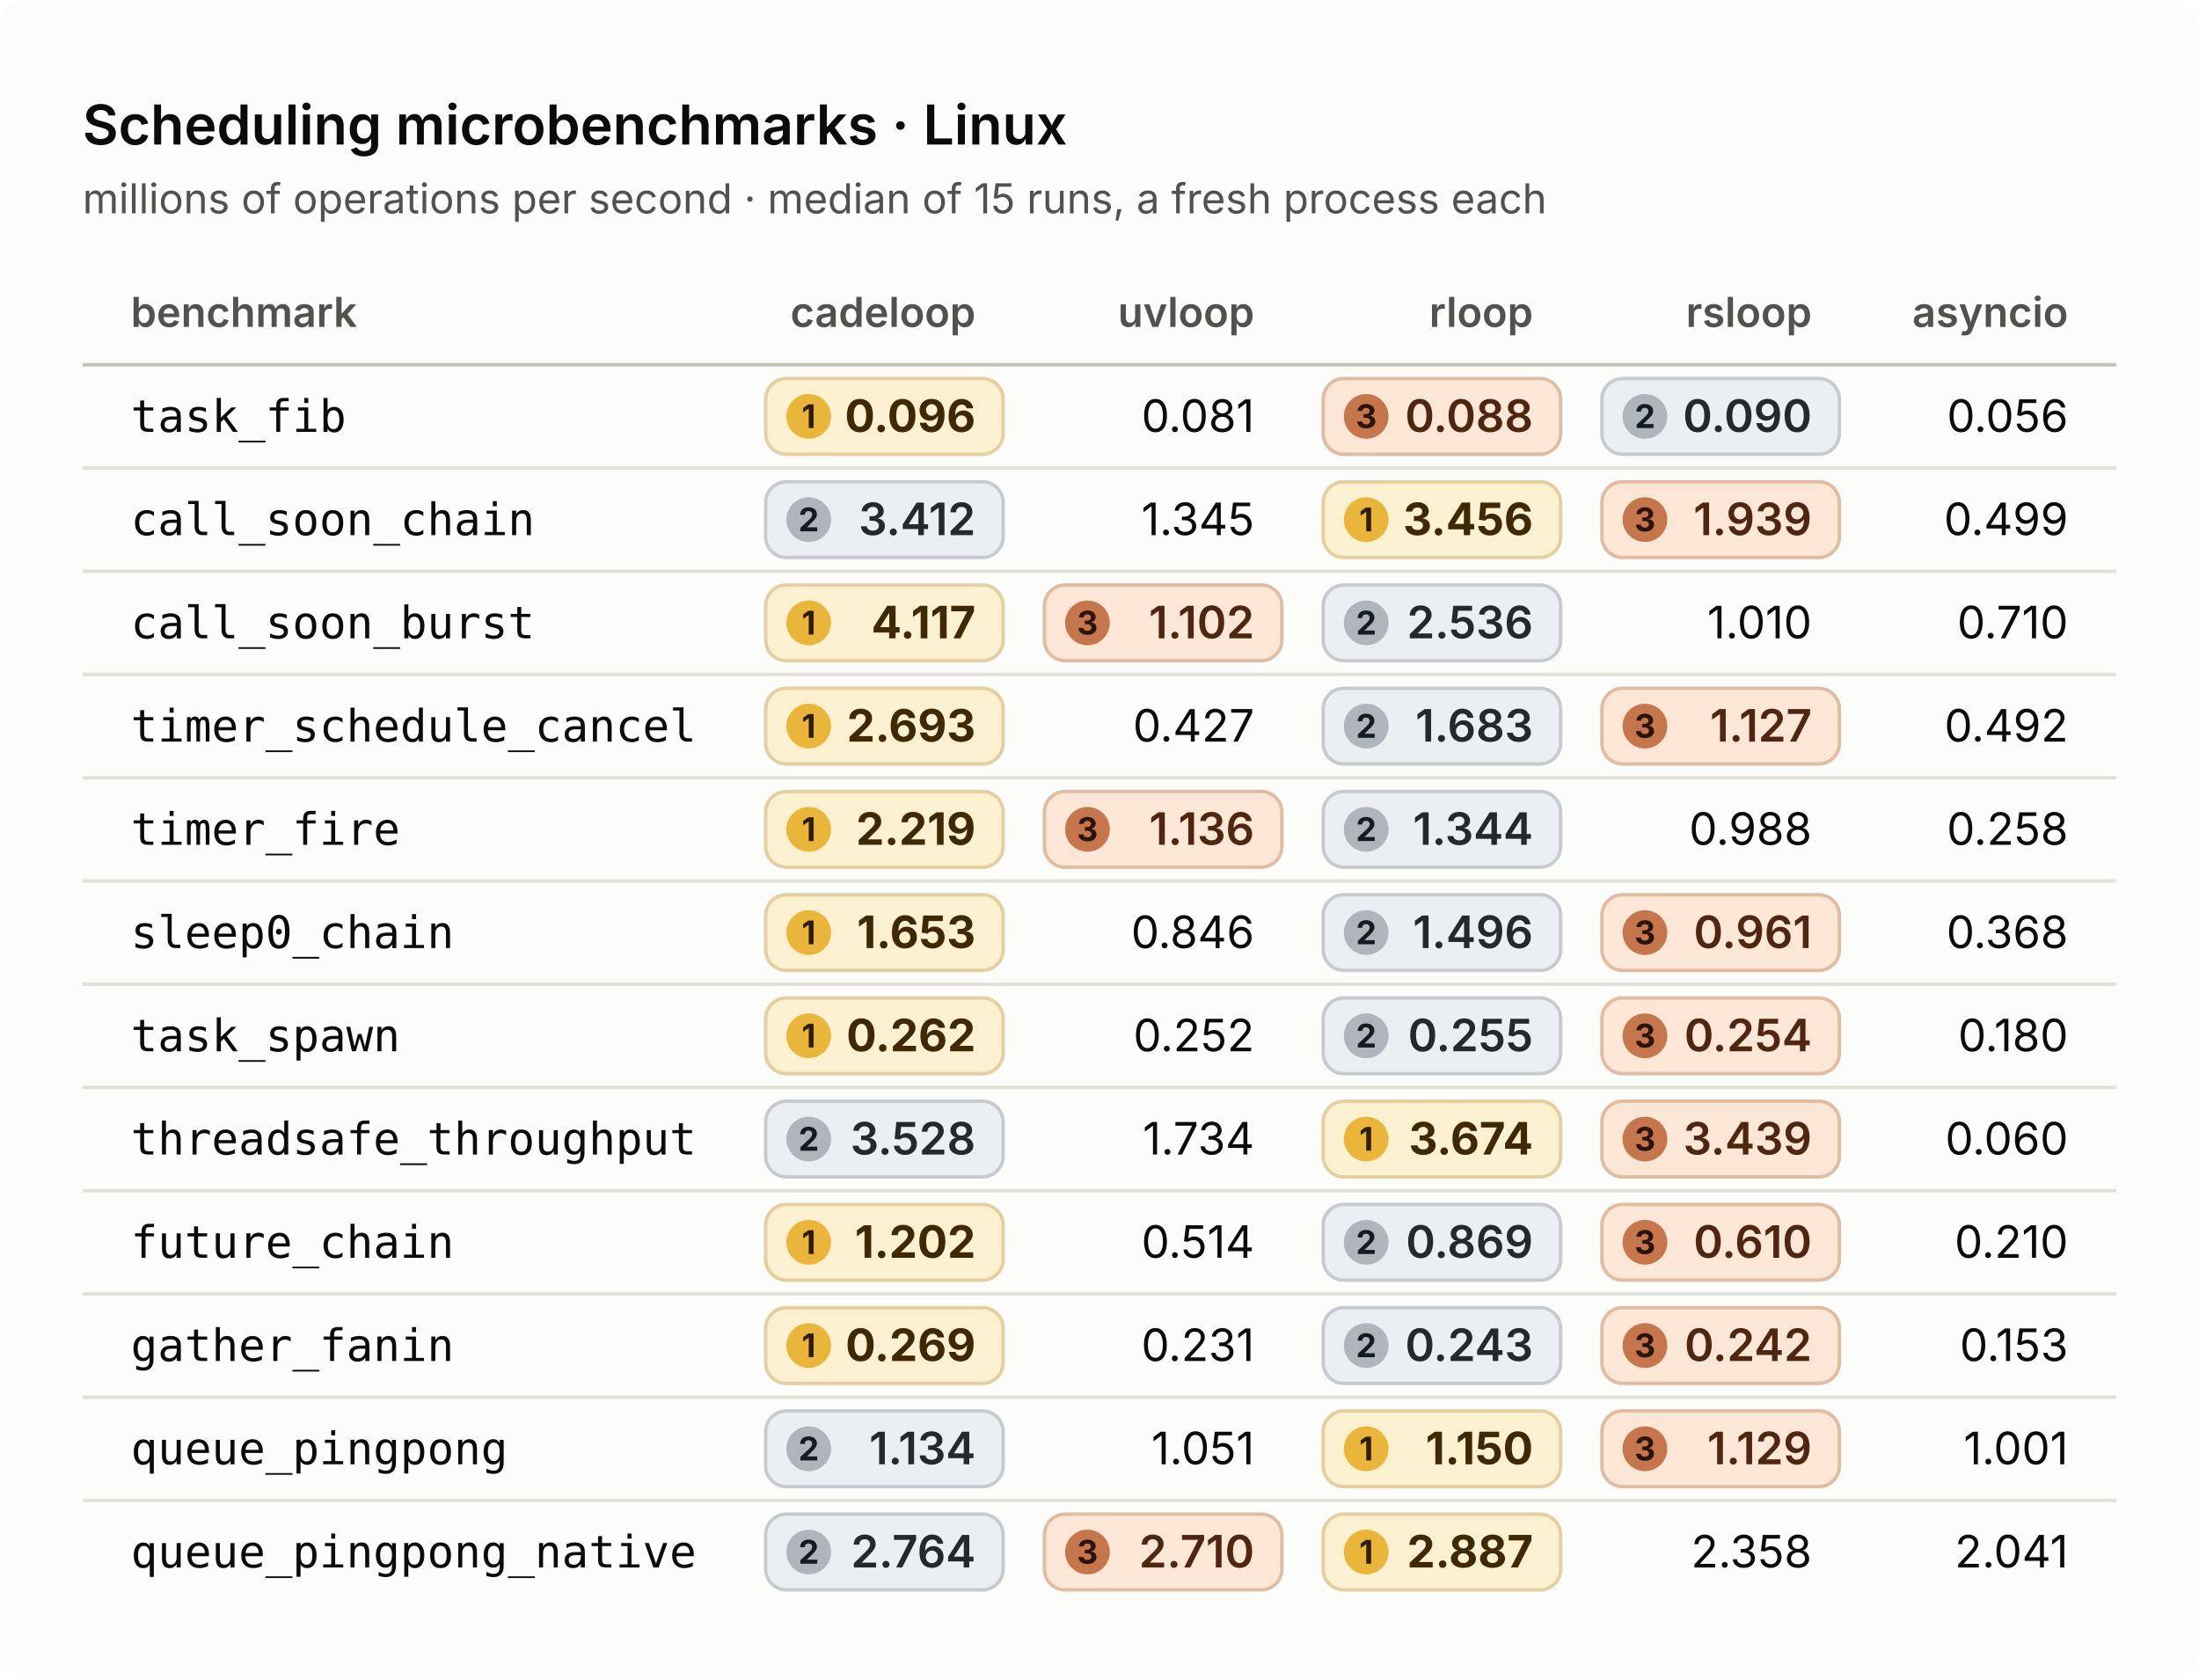
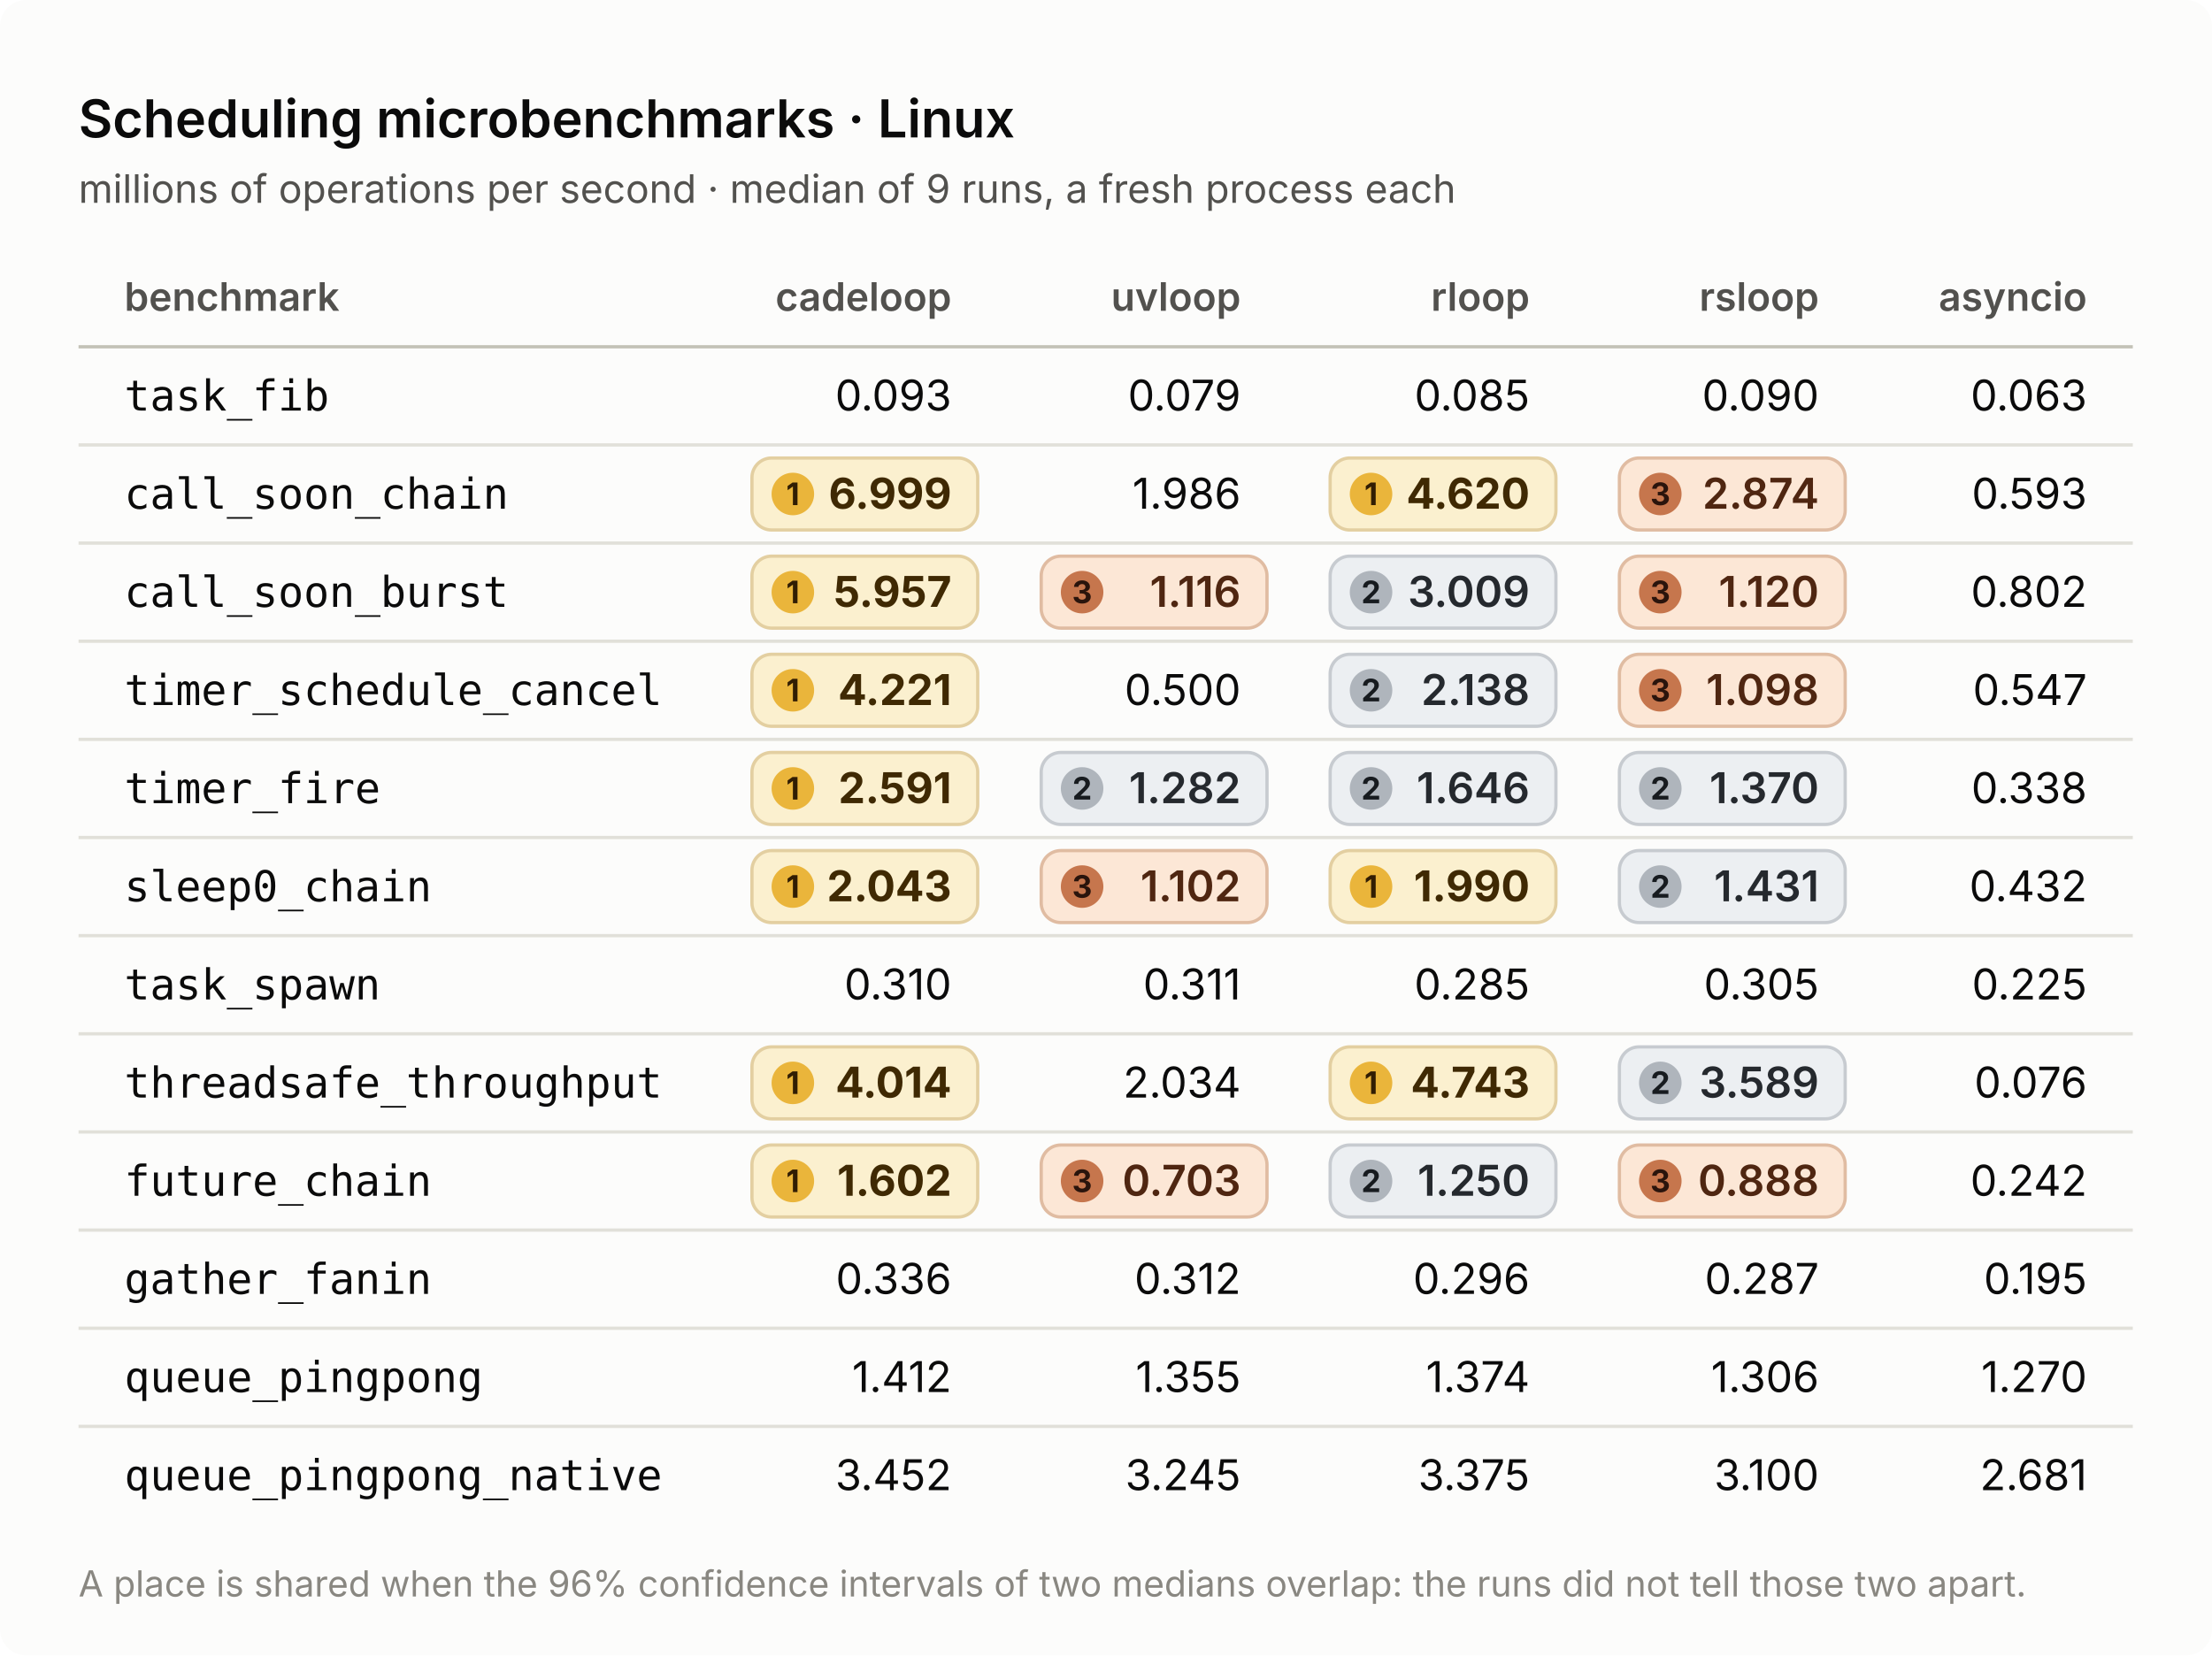
- <svg xmlns="http://www.w3.org/2000/svg" viewBox="0 0 639 488" width="639" height="488" font-family="system-ui, -apple-system, 'Segoe UI', sans-serif">
-   <rect width="639" height="488" fill="#fcfcfb" rx="8" />
+ <svg xmlns="http://www.w3.org/2000/svg" viewBox="0 0 676 506" width="676" height="506" font-family="system-ui, -apple-system, 'Segoe UI', sans-serif">
+   <rect width="676" height="506" fill="#fcfcfb" rx="8" />
  <text x="24" y="42" font-size="16" font-weight="600" fill="#0b0b0b">Scheduling microbenchmarks · Linux</text>
-   <text x="24" y="62" font-size="12" fill="#52514e">millions of operations per second · median of 15 runs, a fresh process each</text>
+   <text x="24" y="62" font-size="12" fill="#52514e">millions of operations per second · median of 9 runs, a fresh process each</text>
  <text x="38.0" y="95.0" font-size="12" font-weight="600" fill="#52514e">benchmark</text>
-   <text x="283.5" y="95.0" font-size="12" font-weight="600" text-anchor="end" fill="#52514e">cadeloop</text>
-   <text x="364.5" y="95.0" font-size="12" font-weight="600" text-anchor="end" fill="#52514e">uvloop</text>
-   <text x="445.5" y="95.0" font-size="12" font-weight="600" text-anchor="end" fill="#52514e">rloop</text>
-   <text x="526.5" y="95.0" font-size="12" font-weight="600" text-anchor="end" fill="#52514e">rsloop</text>
-   <text x="601.0" y="95.0" font-size="12" font-weight="600" text-anchor="end" fill="#52514e">asyncio</text>
-   <line x1="24" y1="106.0" x2="615.0" y2="106.0" stroke="#c3c2b7" stroke-width="1" />
+   <text x="290.8" y="95.0" font-size="12" font-weight="600" text-anchor="end" fill="#52514e">cadeloop</text>
+   <text x="379.2" y="95.0" font-size="12" font-weight="600" text-anchor="end" fill="#52514e">uvloop</text>
+   <text x="467.5" y="95.0" font-size="12" font-weight="600" text-anchor="end" fill="#52514e">rloop</text>
+   <text x="555.9" y="95.0" font-size="12" font-weight="600" text-anchor="end" fill="#52514e">rsloop</text>
+   <text x="637.8" y="95.0" font-size="12" font-weight="600" text-anchor="end" fill="#52514e">asyncio</text>
+   <line x1="24" y1="106.0" x2="651.8" y2="106.0" stroke="#c3c2b7" stroke-width="1" />
  <text x="38.0" y="125.5" font-size="13" font-family="ui-monospace, SFMono-Regular, Menlo, Consolas, monospace" fill="#0b0b0b">task_fib</text>
-   <rect x="222.5" y="110.0" width="69.0" height="22" rx="6" fill="#fbf0cf" stroke="#e3cfa1" stroke-width="1" />
-   <circle cx="235.0" cy="121.0" r="6.5" fill="#eab53b" />
-   <text x="235.0" y="124.4" font-size="9.5" font-weight="700" text-anchor="middle" fill="#311d03">1</text>
-   <text x="283.5" y="125.5" font-size="13" text-anchor="end" font-weight="700" fill="#3f2903">0.096</text>
-   <text x="364.5" y="125.5" font-size="13" text-anchor="end" fill="#0b0b0b">0.081</text>
-   <rect x="384.5" y="110.0" width="69.0" height="22" rx="6" fill="#fce7d6" stroke="#e0bca2" stroke-width="1" />
-   <circle cx="397.0" cy="121.0" r="6.5" fill="#c6764d" />
-   <text x="397.0" y="124.4" font-size="9.5" font-weight="700" text-anchor="middle" fill="#2a140c">3</text>
-   <text x="445.5" y="125.5" font-size="13" text-anchor="end" font-weight="600" fill="#4f2611">0.088</text>
-   <rect x="465.5" y="110.0" width="69.0" height="22" rx="6" fill="#eceff2" stroke="#c7cbd0" stroke-width="1" />
-   <circle cx="478.0" cy="121.0" r="6.5" fill="#afb5bc" />
-   <text x="478.0" y="124.4" font-size="9.5" font-weight="700" text-anchor="middle" fill="#171b1f">2</text>
-   <text x="526.5" y="125.5" font-size="13" text-anchor="end" font-weight="600" fill="#25292e">0.090</text>
-   <text x="601.0" y="125.5" font-size="13" text-anchor="end" fill="#0b0b0b">0.056</text>
-   <line x1="24" y1="136.0" x2="615.0" y2="136.0" stroke="#e1e0d9" stroke-width="1" />
+   <text x="290.8" y="125.5" font-size="13" text-anchor="end" fill="#0b0b0b">0.093</text>
+   <text x="379.2" y="125.5" font-size="13" text-anchor="end" fill="#0b0b0b">0.079</text>
+   <text x="467.5" y="125.5" font-size="13" text-anchor="end" fill="#0b0b0b">0.085</text>
+   <text x="555.9" y="125.5" font-size="13" text-anchor="end" fill="#0b0b0b">0.090</text>
+   <text x="637.8" y="125.5" font-size="13" text-anchor="end" fill="#0b0b0b">0.063</text>
+   <line x1="24" y1="136.0" x2="651.8" y2="136.0" stroke="#e1e0d9" stroke-width="1" />
  <text x="38.0" y="155.5" font-size="13" font-family="ui-monospace, SFMono-Regular, Menlo, Consolas, monospace" fill="#0b0b0b">call_soon_chain</text>
-   <rect x="222.5" y="140.0" width="69.0" height="22" rx="6" fill="#eceff2" stroke="#c7cbd0" stroke-width="1" />
-   <circle cx="235.0" cy="151.0" r="6.5" fill="#afb5bc" />
-   <text x="235.0" y="154.4" font-size="9.5" font-weight="700" text-anchor="middle" fill="#171b1f">2</text>
-   <text x="283.5" y="155.5" font-size="13" text-anchor="end" font-weight="600" fill="#25292e">3.412</text>
-   <text x="364.5" y="155.5" font-size="13" text-anchor="end" fill="#0b0b0b">1.345</text>
-   <rect x="384.5" y="140.0" width="69.0" height="22" rx="6" fill="#fbf0cf" stroke="#e3cfa1" stroke-width="1" />
-   <circle cx="397.0" cy="151.0" r="6.5" fill="#eab53b" />
-   <text x="397.0" y="154.4" font-size="9.5" font-weight="700" text-anchor="middle" fill="#311d03">1</text>
-   <text x="445.5" y="155.5" font-size="13" text-anchor="end" font-weight="700" fill="#3f2903">3.456</text>
-   <rect x="465.5" y="140.0" width="69.0" height="22" rx="6" fill="#fce7d6" stroke="#e0bca2" stroke-width="1" />
-   <circle cx="478.0" cy="151.0" r="6.5" fill="#c6764d" />
-   <text x="478.0" y="154.4" font-size="9.5" font-weight="700" text-anchor="middle" fill="#2a140c">3</text>
-   <text x="526.5" y="155.5" font-size="13" text-anchor="end" font-weight="600" fill="#4f2611">1.939</text>
-   <text x="601.0" y="155.5" font-size="13" text-anchor="end" fill="#0b0b0b">0.499</text>
-   <line x1="24" y1="166.0" x2="615.0" y2="166.0" stroke="#e1e0d9" stroke-width="1" />
+   <rect x="229.8" y="140.0" width="69.0" height="22" rx="6" fill="#fbf0cf" stroke="#e3cfa1" stroke-width="1" />
+   <circle cx="242.3" cy="151.0" r="6.5" fill="#eab53b" />
+   <text x="242.3" y="154.4" font-size="9.5" font-weight="700" text-anchor="middle" fill="#311d03">1</text>
+   <text x="290.8" y="155.5" font-size="13" text-anchor="end" font-weight="700" fill="#3f2903">6.999</text>
+   <text x="379.2" y="155.5" font-size="13" text-anchor="end" fill="#0b0b0b">1.986</text>
+   <rect x="406.5" y="140.0" width="69.0" height="22" rx="6" fill="#fbf0cf" stroke="#e3cfa1" stroke-width="1" />
+   <circle cx="419.0" cy="151.0" r="6.5" fill="#eab53b" />
+   <text x="419.0" y="154.4" font-size="9.5" font-weight="700" text-anchor="middle" fill="#311d03">1</text>
+   <text x="467.5" y="155.5" font-size="13" text-anchor="end" font-weight="700" fill="#3f2903">4.620</text>
+   <rect x="494.9" y="140.0" width="69.0" height="22" rx="6" fill="#fce7d6" stroke="#e0bca2" stroke-width="1" />
+   <circle cx="507.4" cy="151.0" r="6.5" fill="#c6764d" />
+   <text x="507.4" y="154.4" font-size="9.5" font-weight="700" text-anchor="middle" fill="#2a140c">3</text>
+   <text x="555.9" y="155.5" font-size="13" text-anchor="end" font-weight="600" fill="#4f2611">2.874</text>
+   <text x="637.8" y="155.5" font-size="13" text-anchor="end" fill="#0b0b0b">0.593</text>
+   <line x1="24" y1="166.0" x2="651.8" y2="166.0" stroke="#e1e0d9" stroke-width="1" />
  <text x="38.0" y="185.5" font-size="13" font-family="ui-monospace, SFMono-Regular, Menlo, Consolas, monospace" fill="#0b0b0b">call_soon_burst</text>
-   <rect x="222.5" y="170.0" width="69.0" height="22" rx="6" fill="#fbf0cf" stroke="#e3cfa1" stroke-width="1" />
-   <circle cx="235.0" cy="181.0" r="6.5" fill="#eab53b" />
-   <text x="235.0" y="184.4" font-size="9.5" font-weight="700" text-anchor="middle" fill="#311d03">1</text>
-   <text x="283.5" y="185.5" font-size="13" text-anchor="end" font-weight="700" fill="#3f2903">4.117</text>
-   <rect x="303.5" y="170.0" width="69.0" height="22" rx="6" fill="#fce7d6" stroke="#e0bca2" stroke-width="1" />
-   <circle cx="316.0" cy="181.0" r="6.5" fill="#c6764d" />
-   <text x="316.0" y="184.4" font-size="9.5" font-weight="700" text-anchor="middle" fill="#2a140c">3</text>
-   <text x="364.5" y="185.5" font-size="13" text-anchor="end" font-weight="600" fill="#4f2611">1.102</text>
-   <rect x="384.5" y="170.0" width="69.0" height="22" rx="6" fill="#eceff2" stroke="#c7cbd0" stroke-width="1" />
-   <circle cx="397.0" cy="181.0" r="6.5" fill="#afb5bc" />
-   <text x="397.0" y="184.4" font-size="9.5" font-weight="700" text-anchor="middle" fill="#171b1f">2</text>
-   <text x="445.5" y="185.5" font-size="13" text-anchor="end" font-weight="600" fill="#25292e">2.536</text>
-   <text x="526.5" y="185.5" font-size="13" text-anchor="end" fill="#0b0b0b">1.010</text>
-   <text x="601.0" y="185.5" font-size="13" text-anchor="end" fill="#0b0b0b">0.710</text>
-   <line x1="24" y1="196.0" x2="615.0" y2="196.0" stroke="#e1e0d9" stroke-width="1" />
+   <rect x="229.8" y="170.0" width="69.0" height="22" rx="6" fill="#fbf0cf" stroke="#e3cfa1" stroke-width="1" />
+   <circle cx="242.3" cy="181.0" r="6.5" fill="#eab53b" />
+   <text x="242.3" y="184.4" font-size="9.5" font-weight="700" text-anchor="middle" fill="#311d03">1</text>
+   <text x="290.8" y="185.5" font-size="13" text-anchor="end" font-weight="700" fill="#3f2903">5.957</text>
+   <rect x="318.2" y="170.0" width="69.0" height="22" rx="6" fill="#fce7d6" stroke="#e0bca2" stroke-width="1" />
+   <circle cx="330.7" cy="181.0" r="6.5" fill="#c6764d" />
+   <text x="330.7" y="184.4" font-size="9.5" font-weight="700" text-anchor="middle" fill="#2a140c">3</text>
+   <text x="379.2" y="185.5" font-size="13" text-anchor="end" font-weight="600" fill="#4f2611">1.116</text>
+   <rect x="406.5" y="170.0" width="69.0" height="22" rx="6" fill="#eceff2" stroke="#c7cbd0" stroke-width="1" />
+   <circle cx="419.0" cy="181.0" r="6.5" fill="#afb5bc" />
+   <text x="419.0" y="184.4" font-size="9.5" font-weight="700" text-anchor="middle" fill="#171b1f">2</text>
+   <text x="467.5" y="185.5" font-size="13" text-anchor="end" font-weight="600" fill="#25292e">3.009</text>
+   <rect x="494.9" y="170.0" width="69.0" height="22" rx="6" fill="#fce7d6" stroke="#e0bca2" stroke-width="1" />
+   <circle cx="507.4" cy="181.0" r="6.5" fill="#c6764d" />
+   <text x="507.4" y="184.4" font-size="9.5" font-weight="700" text-anchor="middle" fill="#2a140c">3</text>
+   <text x="555.9" y="185.5" font-size="13" text-anchor="end" font-weight="600" fill="#4f2611">1.120</text>
+   <text x="637.8" y="185.5" font-size="13" text-anchor="end" fill="#0b0b0b">0.802</text>
+   <line x1="24" y1="196.0" x2="651.8" y2="196.0" stroke="#e1e0d9" stroke-width="1" />
  <text x="38.0" y="215.5" font-size="13" font-family="ui-monospace, SFMono-Regular, Menlo, Consolas, monospace" fill="#0b0b0b">timer_schedule_cancel</text>
-   <rect x="222.5" y="200.0" width="69.0" height="22" rx="6" fill="#fbf0cf" stroke="#e3cfa1" stroke-width="1" />
-   <circle cx="235.0" cy="211.0" r="6.5" fill="#eab53b" />
-   <text x="235.0" y="214.4" font-size="9.5" font-weight="700" text-anchor="middle" fill="#311d03">1</text>
-   <text x="283.5" y="215.5" font-size="13" text-anchor="end" font-weight="700" fill="#3f2903">2.693</text>
-   <text x="364.5" y="215.5" font-size="13" text-anchor="end" fill="#0b0b0b">0.427</text>
-   <rect x="384.5" y="200.0" width="69.0" height="22" rx="6" fill="#eceff2" stroke="#c7cbd0" stroke-width="1" />
-   <circle cx="397.0" cy="211.0" r="6.5" fill="#afb5bc" />
-   <text x="397.0" y="214.4" font-size="9.5" font-weight="700" text-anchor="middle" fill="#171b1f">2</text>
-   <text x="445.5" y="215.5" font-size="13" text-anchor="end" font-weight="600" fill="#25292e">1.683</text>
-   <rect x="465.5" y="200.0" width="69.0" height="22" rx="6" fill="#fce7d6" stroke="#e0bca2" stroke-width="1" />
-   <circle cx="478.0" cy="211.0" r="6.5" fill="#c6764d" />
-   <text x="478.0" y="214.4" font-size="9.5" font-weight="700" text-anchor="middle" fill="#2a140c">3</text>
-   <text x="526.5" y="215.5" font-size="13" text-anchor="end" font-weight="600" fill="#4f2611">1.127</text>
-   <text x="601.0" y="215.5" font-size="13" text-anchor="end" fill="#0b0b0b">0.492</text>
-   <line x1="24" y1="226.0" x2="615.0" y2="226.0" stroke="#e1e0d9" stroke-width="1" />
+   <rect x="229.8" y="200.0" width="69.0" height="22" rx="6" fill="#fbf0cf" stroke="#e3cfa1" stroke-width="1" />
+   <circle cx="242.3" cy="211.0" r="6.5" fill="#eab53b" />
+   <text x="242.3" y="214.4" font-size="9.5" font-weight="700" text-anchor="middle" fill="#311d03">1</text>
+   <text x="290.8" y="215.5" font-size="13" text-anchor="end" font-weight="700" fill="#3f2903">4.221</text>
+   <text x="379.2" y="215.5" font-size="13" text-anchor="end" fill="#0b0b0b">0.500</text>
+   <rect x="406.5" y="200.0" width="69.0" height="22" rx="6" fill="#eceff2" stroke="#c7cbd0" stroke-width="1" />
+   <circle cx="419.0" cy="211.0" r="6.5" fill="#afb5bc" />
+   <text x="419.0" y="214.4" font-size="9.5" font-weight="700" text-anchor="middle" fill="#171b1f">2</text>
+   <text x="467.5" y="215.5" font-size="13" text-anchor="end" font-weight="600" fill="#25292e">2.138</text>
+   <rect x="494.9" y="200.0" width="69.0" height="22" rx="6" fill="#fce7d6" stroke="#e0bca2" stroke-width="1" />
+   <circle cx="507.4" cy="211.0" r="6.5" fill="#c6764d" />
+   <text x="507.4" y="214.4" font-size="9.5" font-weight="700" text-anchor="middle" fill="#2a140c">3</text>
+   <text x="555.9" y="215.5" font-size="13" text-anchor="end" font-weight="600" fill="#4f2611">1.098</text>
+   <text x="637.8" y="215.5" font-size="13" text-anchor="end" fill="#0b0b0b">0.547</text>
+   <line x1="24" y1="226.0" x2="651.8" y2="226.0" stroke="#e1e0d9" stroke-width="1" />
  <text x="38.0" y="245.5" font-size="13" font-family="ui-monospace, SFMono-Regular, Menlo, Consolas, monospace" fill="#0b0b0b">timer_fire</text>
-   <rect x="222.5" y="230.0" width="69.0" height="22" rx="6" fill="#fbf0cf" stroke="#e3cfa1" stroke-width="1" />
-   <circle cx="235.0" cy="241.0" r="6.5" fill="#eab53b" />
-   <text x="235.0" y="244.4" font-size="9.5" font-weight="700" text-anchor="middle" fill="#311d03">1</text>
-   <text x="283.5" y="245.5" font-size="13" text-anchor="end" font-weight="700" fill="#3f2903">2.219</text>
-   <rect x="303.5" y="230.0" width="69.0" height="22" rx="6" fill="#fce7d6" stroke="#e0bca2" stroke-width="1" />
-   <circle cx="316.0" cy="241.0" r="6.5" fill="#c6764d" />
-   <text x="316.0" y="244.4" font-size="9.5" font-weight="700" text-anchor="middle" fill="#2a140c">3</text>
-   <text x="364.5" y="245.5" font-size="13" text-anchor="end" font-weight="600" fill="#4f2611">1.136</text>
-   <rect x="384.5" y="230.0" width="69.0" height="22" rx="6" fill="#eceff2" stroke="#c7cbd0" stroke-width="1" />
-   <circle cx="397.0" cy="241.0" r="6.5" fill="#afb5bc" />
-   <text x="397.0" y="244.4" font-size="9.5" font-weight="700" text-anchor="middle" fill="#171b1f">2</text>
-   <text x="445.5" y="245.5" font-size="13" text-anchor="end" font-weight="600" fill="#25292e">1.344</text>
-   <text x="526.5" y="245.5" font-size="13" text-anchor="end" fill="#0b0b0b">0.988</text>
-   <text x="601.0" y="245.5" font-size="13" text-anchor="end" fill="#0b0b0b">0.258</text>
-   <line x1="24" y1="256.0" x2="615.0" y2="256.0" stroke="#e1e0d9" stroke-width="1" />
+   <rect x="229.8" y="230.0" width="69.0" height="22" rx="6" fill="#fbf0cf" stroke="#e3cfa1" stroke-width="1" />
+   <circle cx="242.3" cy="241.0" r="6.5" fill="#eab53b" />
+   <text x="242.3" y="244.4" font-size="9.5" font-weight="700" text-anchor="middle" fill="#311d03">1</text>
+   <text x="290.8" y="245.5" font-size="13" text-anchor="end" font-weight="700" fill="#3f2903">2.591</text>
+   <rect x="318.2" y="230.0" width="69.0" height="22" rx="6" fill="#eceff2" stroke="#c7cbd0" stroke-width="1" />
+   <circle cx="330.7" cy="241.0" r="6.5" fill="#afb5bc" />
+   <text x="330.7" y="244.4" font-size="9.5" font-weight="700" text-anchor="middle" fill="#171b1f">2</text>
+   <text x="379.2" y="245.5" font-size="13" text-anchor="end" font-weight="600" fill="#25292e">1.282</text>
+   <rect x="406.5" y="230.0" width="69.0" height="22" rx="6" fill="#eceff2" stroke="#c7cbd0" stroke-width="1" />
+   <circle cx="419.0" cy="241.0" r="6.5" fill="#afb5bc" />
+   <text x="419.0" y="244.4" font-size="9.5" font-weight="700" text-anchor="middle" fill="#171b1f">2</text>
+   <text x="467.5" y="245.5" font-size="13" text-anchor="end" font-weight="600" fill="#25292e">1.646</text>
+   <rect x="494.9" y="230.0" width="69.0" height="22" rx="6" fill="#eceff2" stroke="#c7cbd0" stroke-width="1" />
+   <circle cx="507.4" cy="241.0" r="6.5" fill="#afb5bc" />
+   <text x="507.4" y="244.4" font-size="9.5" font-weight="700" text-anchor="middle" fill="#171b1f">2</text>
+   <text x="555.9" y="245.5" font-size="13" text-anchor="end" font-weight="600" fill="#25292e">1.370</text>
+   <text x="637.8" y="245.5" font-size="13" text-anchor="end" fill="#0b0b0b">0.338</text>
+   <line x1="24" y1="256.0" x2="651.8" y2="256.0" stroke="#e1e0d9" stroke-width="1" />
  <text x="38.0" y="275.5" font-size="13" font-family="ui-monospace, SFMono-Regular, Menlo, Consolas, monospace" fill="#0b0b0b">sleep0_chain</text>
-   <rect x="222.5" y="260.0" width="69.0" height="22" rx="6" fill="#fbf0cf" stroke="#e3cfa1" stroke-width="1" />
-   <circle cx="235.0" cy="271.0" r="6.5" fill="#eab53b" />
-   <text x="235.0" y="274.4" font-size="9.5" font-weight="700" text-anchor="middle" fill="#311d03">1</text>
-   <text x="283.5" y="275.5" font-size="13" text-anchor="end" font-weight="700" fill="#3f2903">1.653</text>
-   <text x="364.5" y="275.5" font-size="13" text-anchor="end" fill="#0b0b0b">0.846</text>
-   <rect x="384.5" y="260.0" width="69.0" height="22" rx="6" fill="#eceff2" stroke="#c7cbd0" stroke-width="1" />
-   <circle cx="397.0" cy="271.0" r="6.5" fill="#afb5bc" />
-   <text x="397.0" y="274.4" font-size="9.5" font-weight="700" text-anchor="middle" fill="#171b1f">2</text>
-   <text x="445.5" y="275.5" font-size="13" text-anchor="end" font-weight="600" fill="#25292e">1.496</text>
-   <rect x="465.5" y="260.0" width="69.0" height="22" rx="6" fill="#fce7d6" stroke="#e0bca2" stroke-width="1" />
-   <circle cx="478.0" cy="271.0" r="6.5" fill="#c6764d" />
-   <text x="478.0" y="274.4" font-size="9.5" font-weight="700" text-anchor="middle" fill="#2a140c">3</text>
-   <text x="526.5" y="275.5" font-size="13" text-anchor="end" font-weight="600" fill="#4f2611">0.961</text>
-   <text x="601.0" y="275.5" font-size="13" text-anchor="end" fill="#0b0b0b">0.368</text>
-   <line x1="24" y1="286.0" x2="615.0" y2="286.0" stroke="#e1e0d9" stroke-width="1" />
+   <rect x="229.8" y="260.0" width="69.0" height="22" rx="6" fill="#fbf0cf" stroke="#e3cfa1" stroke-width="1" />
+   <circle cx="242.3" cy="271.0" r="6.5" fill="#eab53b" />
+   <text x="242.3" y="274.4" font-size="9.5" font-weight="700" text-anchor="middle" fill="#311d03">1</text>
+   <text x="290.8" y="275.5" font-size="13" text-anchor="end" font-weight="700" fill="#3f2903">2.043</text>
+   <rect x="318.2" y="260.0" width="69.0" height="22" rx="6" fill="#fce7d6" stroke="#e0bca2" stroke-width="1" />
+   <circle cx="330.7" cy="271.0" r="6.5" fill="#c6764d" />
+   <text x="330.7" y="274.4" font-size="9.5" font-weight="700" text-anchor="middle" fill="#2a140c">3</text>
+   <text x="379.2" y="275.5" font-size="13" text-anchor="end" font-weight="600" fill="#4f2611">1.102</text>
+   <rect x="406.5" y="260.0" width="69.0" height="22" rx="6" fill="#fbf0cf" stroke="#e3cfa1" stroke-width="1" />
+   <circle cx="419.0" cy="271.0" r="6.5" fill="#eab53b" />
+   <text x="419.0" y="274.4" font-size="9.5" font-weight="700" text-anchor="middle" fill="#311d03">1</text>
+   <text x="467.5" y="275.5" font-size="13" text-anchor="end" font-weight="700" fill="#3f2903">1.990</text>
+   <rect x="494.9" y="260.0" width="69.0" height="22" rx="6" fill="#eceff2" stroke="#c7cbd0" stroke-width="1" />
+   <circle cx="507.4" cy="271.0" r="6.5" fill="#afb5bc" />
+   <text x="507.4" y="274.4" font-size="9.5" font-weight="700" text-anchor="middle" fill="#171b1f">2</text>
+   <text x="555.9" y="275.5" font-size="13" text-anchor="end" font-weight="600" fill="#25292e">1.431</text>
+   <text x="637.8" y="275.5" font-size="13" text-anchor="end" fill="#0b0b0b">0.432</text>
+   <line x1="24" y1="286.0" x2="651.8" y2="286.0" stroke="#e1e0d9" stroke-width="1" />
  <text x="38.0" y="305.5" font-size="13" font-family="ui-monospace, SFMono-Regular, Menlo, Consolas, monospace" fill="#0b0b0b">task_spawn</text>
-   <rect x="222.5" y="290.0" width="69.0" height="22" rx="6" fill="#fbf0cf" stroke="#e3cfa1" stroke-width="1" />
-   <circle cx="235.0" cy="301.0" r="6.5" fill="#eab53b" />
-   <text x="235.0" y="304.4" font-size="9.5" font-weight="700" text-anchor="middle" fill="#311d03">1</text>
-   <text x="283.5" y="305.5" font-size="13" text-anchor="end" font-weight="700" fill="#3f2903">0.262</text>
-   <text x="364.5" y="305.5" font-size="13" text-anchor="end" fill="#0b0b0b">0.252</text>
-   <rect x="384.5" y="290.0" width="69.0" height="22" rx="6" fill="#eceff2" stroke="#c7cbd0" stroke-width="1" />
-   <circle cx="397.0" cy="301.0" r="6.5" fill="#afb5bc" />
-   <text x="397.0" y="304.4" font-size="9.5" font-weight="700" text-anchor="middle" fill="#171b1f">2</text>
-   <text x="445.5" y="305.5" font-size="13" text-anchor="end" font-weight="600" fill="#25292e">0.255</text>
-   <rect x="465.5" y="290.0" width="69.0" height="22" rx="6" fill="#fce7d6" stroke="#e0bca2" stroke-width="1" />
-   <circle cx="478.0" cy="301.0" r="6.5" fill="#c6764d" />
-   <text x="478.0" y="304.4" font-size="9.5" font-weight="700" text-anchor="middle" fill="#2a140c">3</text>
-   <text x="526.5" y="305.5" font-size="13" text-anchor="end" font-weight="600" fill="#4f2611">0.254</text>
-   <text x="601.0" y="305.5" font-size="13" text-anchor="end" fill="#0b0b0b">0.180</text>
-   <line x1="24" y1="316.0" x2="615.0" y2="316.0" stroke="#e1e0d9" stroke-width="1" />
+   <text x="290.8" y="305.5" font-size="13" text-anchor="end" fill="#0b0b0b">0.310</text>
+   <text x="379.2" y="305.5" font-size="13" text-anchor="end" fill="#0b0b0b">0.311</text>
+   <text x="467.5" y="305.5" font-size="13" text-anchor="end" fill="#0b0b0b">0.285</text>
+   <text x="555.9" y="305.5" font-size="13" text-anchor="end" fill="#0b0b0b">0.305</text>
+   <text x="637.8" y="305.5" font-size="13" text-anchor="end" fill="#0b0b0b">0.225</text>
+   <line x1="24" y1="316.0" x2="651.8" y2="316.0" stroke="#e1e0d9" stroke-width="1" />
  <text x="38.0" y="335.5" font-size="13" font-family="ui-monospace, SFMono-Regular, Menlo, Consolas, monospace" fill="#0b0b0b">threadsafe_throughput</text>
-   <rect x="222.5" y="320.0" width="69.0" height="22" rx="6" fill="#eceff2" stroke="#c7cbd0" stroke-width="1" />
-   <circle cx="235.0" cy="331.0" r="6.5" fill="#afb5bc" />
-   <text x="235.0" y="334.4" font-size="9.5" font-weight="700" text-anchor="middle" fill="#171b1f">2</text>
-   <text x="283.5" y="335.5" font-size="13" text-anchor="end" font-weight="600" fill="#25292e">3.528</text>
-   <text x="364.5" y="335.5" font-size="13" text-anchor="end" fill="#0b0b0b">1.734</text>
-   <rect x="384.5" y="320.0" width="69.0" height="22" rx="6" fill="#fbf0cf" stroke="#e3cfa1" stroke-width="1" />
-   <circle cx="397.0" cy="331.0" r="6.5" fill="#eab53b" />
-   <text x="397.0" y="334.4" font-size="9.5" font-weight="700" text-anchor="middle" fill="#311d03">1</text>
-   <text x="445.5" y="335.5" font-size="13" text-anchor="end" font-weight="700" fill="#3f2903">3.674</text>
-   <rect x="465.5" y="320.0" width="69.0" height="22" rx="6" fill="#fce7d6" stroke="#e0bca2" stroke-width="1" />
-   <circle cx="478.0" cy="331.0" r="6.5" fill="#c6764d" />
-   <text x="478.0" y="334.4" font-size="9.5" font-weight="700" text-anchor="middle" fill="#2a140c">3</text>
-   <text x="526.5" y="335.5" font-size="13" text-anchor="end" font-weight="600" fill="#4f2611">3.439</text>
-   <text x="601.0" y="335.5" font-size="13" text-anchor="end" fill="#0b0b0b">0.060</text>
-   <line x1="24" y1="346.0" x2="615.0" y2="346.0" stroke="#e1e0d9" stroke-width="1" />
+   <rect x="229.8" y="320.0" width="69.0" height="22" rx="6" fill="#fbf0cf" stroke="#e3cfa1" stroke-width="1" />
+   <circle cx="242.3" cy="331.0" r="6.5" fill="#eab53b" />
+   <text x="242.3" y="334.4" font-size="9.5" font-weight="700" text-anchor="middle" fill="#311d03">1</text>
+   <text x="290.8" y="335.5" font-size="13" text-anchor="end" font-weight="700" fill="#3f2903">4.014</text>
+   <text x="379.2" y="335.5" font-size="13" text-anchor="end" fill="#0b0b0b">2.034</text>
+   <rect x="406.5" y="320.0" width="69.0" height="22" rx="6" fill="#fbf0cf" stroke="#e3cfa1" stroke-width="1" />
+   <circle cx="419.0" cy="331.0" r="6.5" fill="#eab53b" />
+   <text x="419.0" y="334.4" font-size="9.5" font-weight="700" text-anchor="middle" fill="#311d03">1</text>
+   <text x="467.5" y="335.5" font-size="13" text-anchor="end" font-weight="700" fill="#3f2903">4.743</text>
+   <rect x="494.9" y="320.0" width="69.0" height="22" rx="6" fill="#eceff2" stroke="#c7cbd0" stroke-width="1" />
+   <circle cx="507.4" cy="331.0" r="6.5" fill="#afb5bc" />
+   <text x="507.4" y="334.4" font-size="9.5" font-weight="700" text-anchor="middle" fill="#171b1f">2</text>
+   <text x="555.9" y="335.5" font-size="13" text-anchor="end" font-weight="600" fill="#25292e">3.589</text>
+   <text x="637.8" y="335.5" font-size="13" text-anchor="end" fill="#0b0b0b">0.076</text>
+   <line x1="24" y1="346.0" x2="651.8" y2="346.0" stroke="#e1e0d9" stroke-width="1" />
  <text x="38.0" y="365.5" font-size="13" font-family="ui-monospace, SFMono-Regular, Menlo, Consolas, monospace" fill="#0b0b0b">future_chain</text>
-   <rect x="222.5" y="350.0" width="69.0" height="22" rx="6" fill="#fbf0cf" stroke="#e3cfa1" stroke-width="1" />
-   <circle cx="235.0" cy="361.0" r="6.5" fill="#eab53b" />
-   <text x="235.0" y="364.4" font-size="9.5" font-weight="700" text-anchor="middle" fill="#311d03">1</text>
-   <text x="283.5" y="365.5" font-size="13" text-anchor="end" font-weight="700" fill="#3f2903">1.202</text>
-   <text x="364.5" y="365.5" font-size="13" text-anchor="end" fill="#0b0b0b">0.514</text>
-   <rect x="384.5" y="350.0" width="69.0" height="22" rx="6" fill="#eceff2" stroke="#c7cbd0" stroke-width="1" />
-   <circle cx="397.0" cy="361.0" r="6.5" fill="#afb5bc" />
-   <text x="397.0" y="364.4" font-size="9.5" font-weight="700" text-anchor="middle" fill="#171b1f">2</text>
-   <text x="445.5" y="365.5" font-size="13" text-anchor="end" font-weight="600" fill="#25292e">0.869</text>
-   <rect x="465.5" y="350.0" width="69.0" height="22" rx="6" fill="#fce7d6" stroke="#e0bca2" stroke-width="1" />
-   <circle cx="478.0" cy="361.0" r="6.5" fill="#c6764d" />
-   <text x="478.0" y="364.4" font-size="9.5" font-weight="700" text-anchor="middle" fill="#2a140c">3</text>
-   <text x="526.5" y="365.5" font-size="13" text-anchor="end" font-weight="600" fill="#4f2611">0.610</text>
-   <text x="601.0" y="365.5" font-size="13" text-anchor="end" fill="#0b0b0b">0.210</text>
-   <line x1="24" y1="376.0" x2="615.0" y2="376.0" stroke="#e1e0d9" stroke-width="1" />
+   <rect x="229.8" y="350.0" width="69.0" height="22" rx="6" fill="#fbf0cf" stroke="#e3cfa1" stroke-width="1" />
+   <circle cx="242.3" cy="361.0" r="6.5" fill="#eab53b" />
+   <text x="242.3" y="364.4" font-size="9.5" font-weight="700" text-anchor="middle" fill="#311d03">1</text>
+   <text x="290.8" y="365.5" font-size="13" text-anchor="end" font-weight="700" fill="#3f2903">1.602</text>
+   <rect x="318.2" y="350.0" width="69.0" height="22" rx="6" fill="#fce7d6" stroke="#e0bca2" stroke-width="1" />
+   <circle cx="330.7" cy="361.0" r="6.5" fill="#c6764d" />
+   <text x="330.7" y="364.4" font-size="9.5" font-weight="700" text-anchor="middle" fill="#2a140c">3</text>
+   <text x="379.2" y="365.5" font-size="13" text-anchor="end" font-weight="600" fill="#4f2611">0.703</text>
+   <rect x="406.5" y="350.0" width="69.0" height="22" rx="6" fill="#eceff2" stroke="#c7cbd0" stroke-width="1" />
+   <circle cx="419.0" cy="361.0" r="6.5" fill="#afb5bc" />
+   <text x="419.0" y="364.4" font-size="9.5" font-weight="700" text-anchor="middle" fill="#171b1f">2</text>
+   <text x="467.5" y="365.5" font-size="13" text-anchor="end" font-weight="600" fill="#25292e">1.250</text>
+   <rect x="494.9" y="350.0" width="69.0" height="22" rx="6" fill="#fce7d6" stroke="#e0bca2" stroke-width="1" />
+   <circle cx="507.4" cy="361.0" r="6.5" fill="#c6764d" />
+   <text x="507.4" y="364.4" font-size="9.5" font-weight="700" text-anchor="middle" fill="#2a140c">3</text>
+   <text x="555.9" y="365.5" font-size="13" text-anchor="end" font-weight="600" fill="#4f2611">0.888</text>
+   <text x="637.8" y="365.5" font-size="13" text-anchor="end" fill="#0b0b0b">0.242</text>
+   <line x1="24" y1="376.0" x2="651.8" y2="376.0" stroke="#e1e0d9" stroke-width="1" />
  <text x="38.0" y="395.5" font-size="13" font-family="ui-monospace, SFMono-Regular, Menlo, Consolas, monospace" fill="#0b0b0b">gather_fanin</text>
-   <rect x="222.5" y="380.0" width="69.0" height="22" rx="6" fill="#fbf0cf" stroke="#e3cfa1" stroke-width="1" />
-   <circle cx="235.0" cy="391.0" r="6.5" fill="#eab53b" />
-   <text x="235.0" y="394.4" font-size="9.5" font-weight="700" text-anchor="middle" fill="#311d03">1</text>
-   <text x="283.5" y="395.5" font-size="13" text-anchor="end" font-weight="700" fill="#3f2903">0.269</text>
-   <text x="364.5" y="395.5" font-size="13" text-anchor="end" fill="#0b0b0b">0.231</text>
-   <rect x="384.5" y="380.0" width="69.0" height="22" rx="6" fill="#eceff2" stroke="#c7cbd0" stroke-width="1" />
-   <circle cx="397.0" cy="391.0" r="6.5" fill="#afb5bc" />
-   <text x="397.0" y="394.4" font-size="9.5" font-weight="700" text-anchor="middle" fill="#171b1f">2</text>
-   <text x="445.5" y="395.5" font-size="13" text-anchor="end" font-weight="600" fill="#25292e">0.243</text>
-   <rect x="465.5" y="380.0" width="69.0" height="22" rx="6" fill="#fce7d6" stroke="#e0bca2" stroke-width="1" />
-   <circle cx="478.0" cy="391.0" r="6.5" fill="#c6764d" />
-   <text x="478.0" y="394.4" font-size="9.5" font-weight="700" text-anchor="middle" fill="#2a140c">3</text>
-   <text x="526.5" y="395.5" font-size="13" text-anchor="end" font-weight="600" fill="#4f2611">0.242</text>
-   <text x="601.0" y="395.5" font-size="13" text-anchor="end" fill="#0b0b0b">0.153</text>
-   <line x1="24" y1="406.0" x2="615.0" y2="406.0" stroke="#e1e0d9" stroke-width="1" />
+   <text x="290.8" y="395.5" font-size="13" text-anchor="end" fill="#0b0b0b">0.336</text>
+   <text x="379.2" y="395.5" font-size="13" text-anchor="end" fill="#0b0b0b">0.312</text>
+   <text x="467.5" y="395.5" font-size="13" text-anchor="end" fill="#0b0b0b">0.296</text>
+   <text x="555.9" y="395.5" font-size="13" text-anchor="end" fill="#0b0b0b">0.287</text>
+   <text x="637.8" y="395.5" font-size="13" text-anchor="end" fill="#0b0b0b">0.195</text>
+   <line x1="24" y1="406.0" x2="651.8" y2="406.0" stroke="#e1e0d9" stroke-width="1" />
  <text x="38.0" y="425.5" font-size="13" font-family="ui-monospace, SFMono-Regular, Menlo, Consolas, monospace" fill="#0b0b0b">queue_pingpong</text>
-   <rect x="222.5" y="410.0" width="69.0" height="22" rx="6" fill="#eceff2" stroke="#c7cbd0" stroke-width="1" />
-   <circle cx="235.0" cy="421.0" r="6.5" fill="#afb5bc" />
-   <text x="235.0" y="424.4" font-size="9.5" font-weight="700" text-anchor="middle" fill="#171b1f">2</text>
-   <text x="283.5" y="425.5" font-size="13" text-anchor="end" font-weight="600" fill="#25292e">1.134</text>
-   <text x="364.5" y="425.5" font-size="13" text-anchor="end" fill="#0b0b0b">1.051</text>
-   <rect x="384.5" y="410.0" width="69.0" height="22" rx="6" fill="#fbf0cf" stroke="#e3cfa1" stroke-width="1" />
-   <circle cx="397.0" cy="421.0" r="6.5" fill="#eab53b" />
-   <text x="397.0" y="424.4" font-size="9.5" font-weight="700" text-anchor="middle" fill="#311d03">1</text>
-   <text x="445.5" y="425.5" font-size="13" text-anchor="end" font-weight="700" fill="#3f2903">1.150</text>
-   <rect x="465.5" y="410.0" width="69.0" height="22" rx="6" fill="#fce7d6" stroke="#e0bca2" stroke-width="1" />
-   <circle cx="478.0" cy="421.0" r="6.5" fill="#c6764d" />
-   <text x="478.0" y="424.4" font-size="9.5" font-weight="700" text-anchor="middle" fill="#2a140c">3</text>
-   <text x="526.5" y="425.5" font-size="13" text-anchor="end" font-weight="600" fill="#4f2611">1.129</text>
-   <text x="601.0" y="425.5" font-size="13" text-anchor="end" fill="#0b0b0b">1.001</text>
-   <line x1="24" y1="436.0" x2="615.0" y2="436.0" stroke="#e1e0d9" stroke-width="1" />
+   <text x="290.8" y="425.5" font-size="13" text-anchor="end" fill="#0b0b0b">1.412</text>
+   <text x="379.2" y="425.5" font-size="13" text-anchor="end" fill="#0b0b0b">1.355</text>
+   <text x="467.5" y="425.5" font-size="13" text-anchor="end" fill="#0b0b0b">1.374</text>
+   <text x="555.9" y="425.5" font-size="13" text-anchor="end" fill="#0b0b0b">1.306</text>
+   <text x="637.8" y="425.5" font-size="13" text-anchor="end" fill="#0b0b0b">1.270</text>
+   <line x1="24" y1="436.0" x2="651.8" y2="436.0" stroke="#e1e0d9" stroke-width="1" />
  <text x="38.0" y="455.5" font-size="13" font-family="ui-monospace, SFMono-Regular, Menlo, Consolas, monospace" fill="#0b0b0b">queue_pingpong_native</text>
-   <rect x="222.5" y="440.0" width="69.0" height="22" rx="6" fill="#eceff2" stroke="#c7cbd0" stroke-width="1" />
-   <circle cx="235.0" cy="451.0" r="6.5" fill="#afb5bc" />
-   <text x="235.0" y="454.4" font-size="9.5" font-weight="700" text-anchor="middle" fill="#171b1f">2</text>
-   <text x="283.5" y="455.5" font-size="13" text-anchor="end" font-weight="600" fill="#25292e">2.764</text>
-   <rect x="303.5" y="440.0" width="69.0" height="22" rx="6" fill="#fce7d6" stroke="#e0bca2" stroke-width="1" />
-   <circle cx="316.0" cy="451.0" r="6.5" fill="#c6764d" />
-   <text x="316.0" y="454.4" font-size="9.5" font-weight="700" text-anchor="middle" fill="#2a140c">3</text>
-   <text x="364.5" y="455.5" font-size="13" text-anchor="end" font-weight="600" fill="#4f2611">2.710</text>
-   <rect x="384.5" y="440.0" width="69.0" height="22" rx="6" fill="#fbf0cf" stroke="#e3cfa1" stroke-width="1" />
-   <circle cx="397.0" cy="451.0" r="6.5" fill="#eab53b" />
-   <text x="397.0" y="454.4" font-size="9.5" font-weight="700" text-anchor="middle" fill="#311d03">1</text>
-   <text x="445.5" y="455.5" font-size="13" text-anchor="end" font-weight="700" fill="#3f2903">2.887</text>
-   <text x="526.5" y="455.5" font-size="13" text-anchor="end" fill="#0b0b0b">2.358</text>
-   <text x="601.0" y="455.5" font-size="13" text-anchor="end" fill="#0b0b0b">2.041</text>
+   <text x="290.8" y="455.5" font-size="13" text-anchor="end" fill="#0b0b0b">3.452</text>
+   <text x="379.2" y="455.5" font-size="13" text-anchor="end" fill="#0b0b0b">3.245</text>
+   <text x="467.5" y="455.5" font-size="13" text-anchor="end" fill="#0b0b0b">3.375</text>
+   <text x="555.9" y="455.5" font-size="13" text-anchor="end" fill="#0b0b0b">3.100</text>
+   <text x="637.8" y="455.5" font-size="13" text-anchor="end" fill="#0b0b0b">2.681</text>
+   <text x="24" y="488.0" font-size="11" fill="#898781">A place is shared when the 96% confidence intervals of two medians overlap: the runs did not tell those two apart.</text>
</svg>
